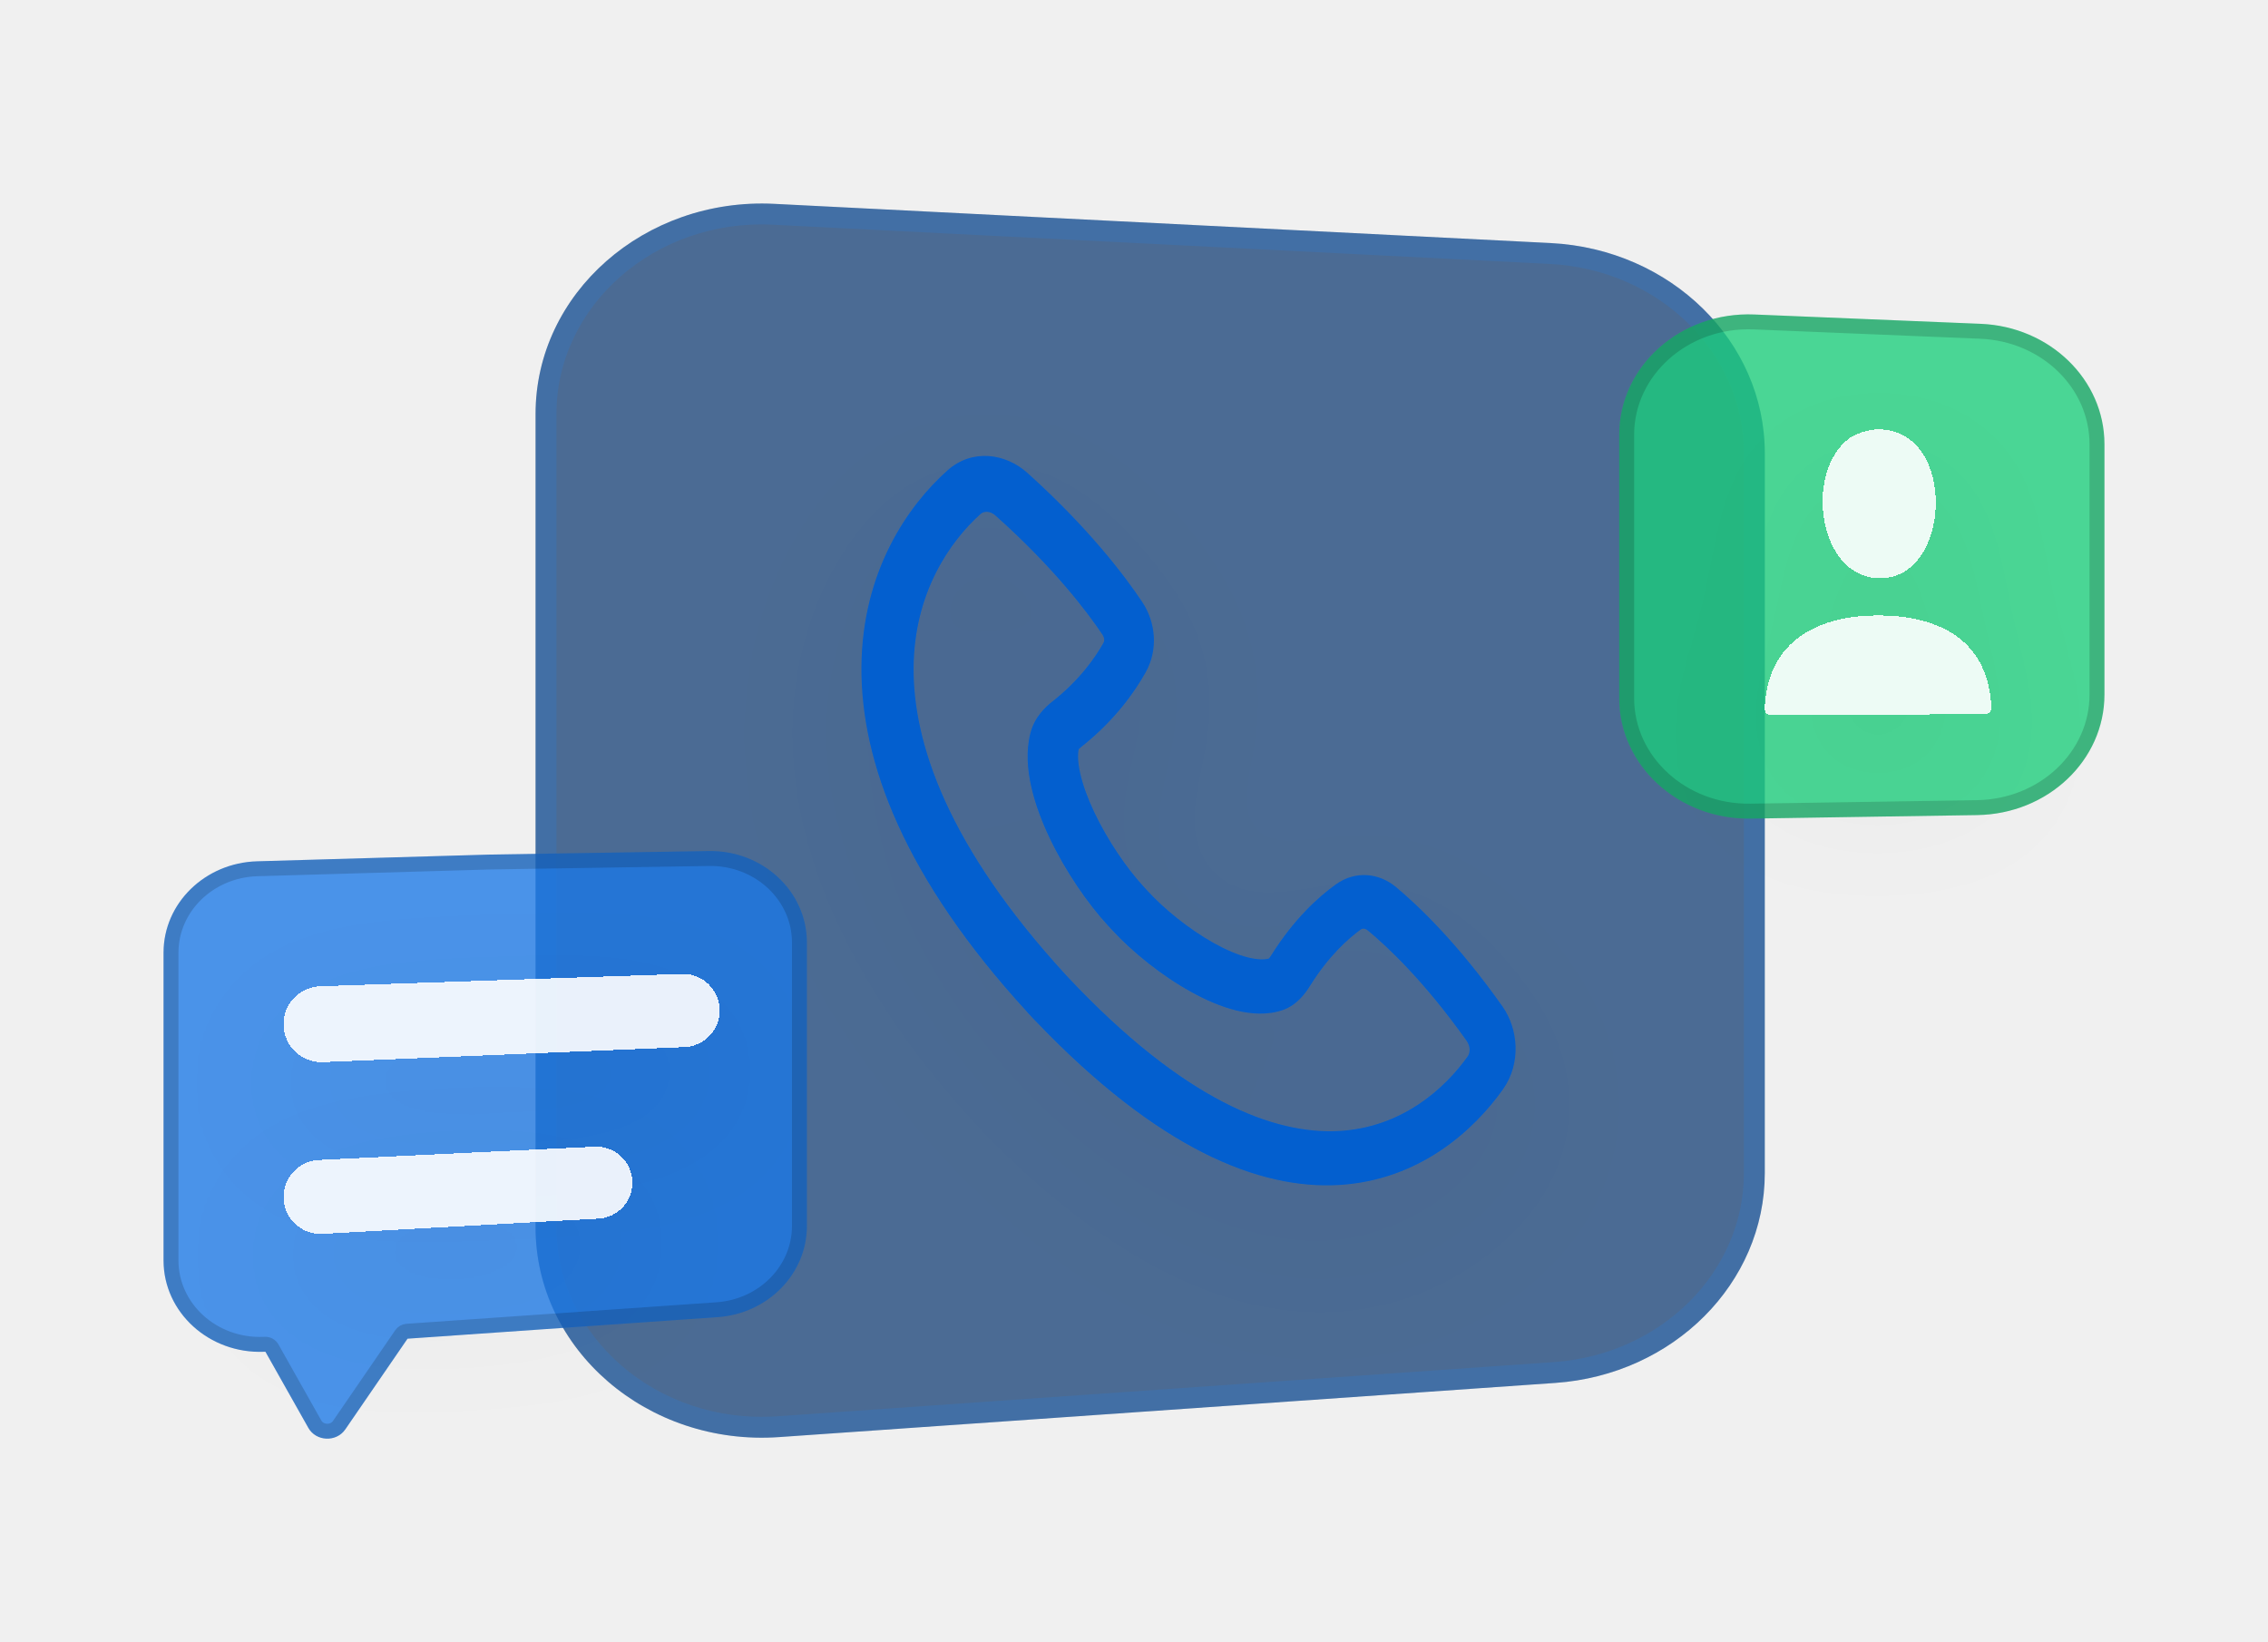
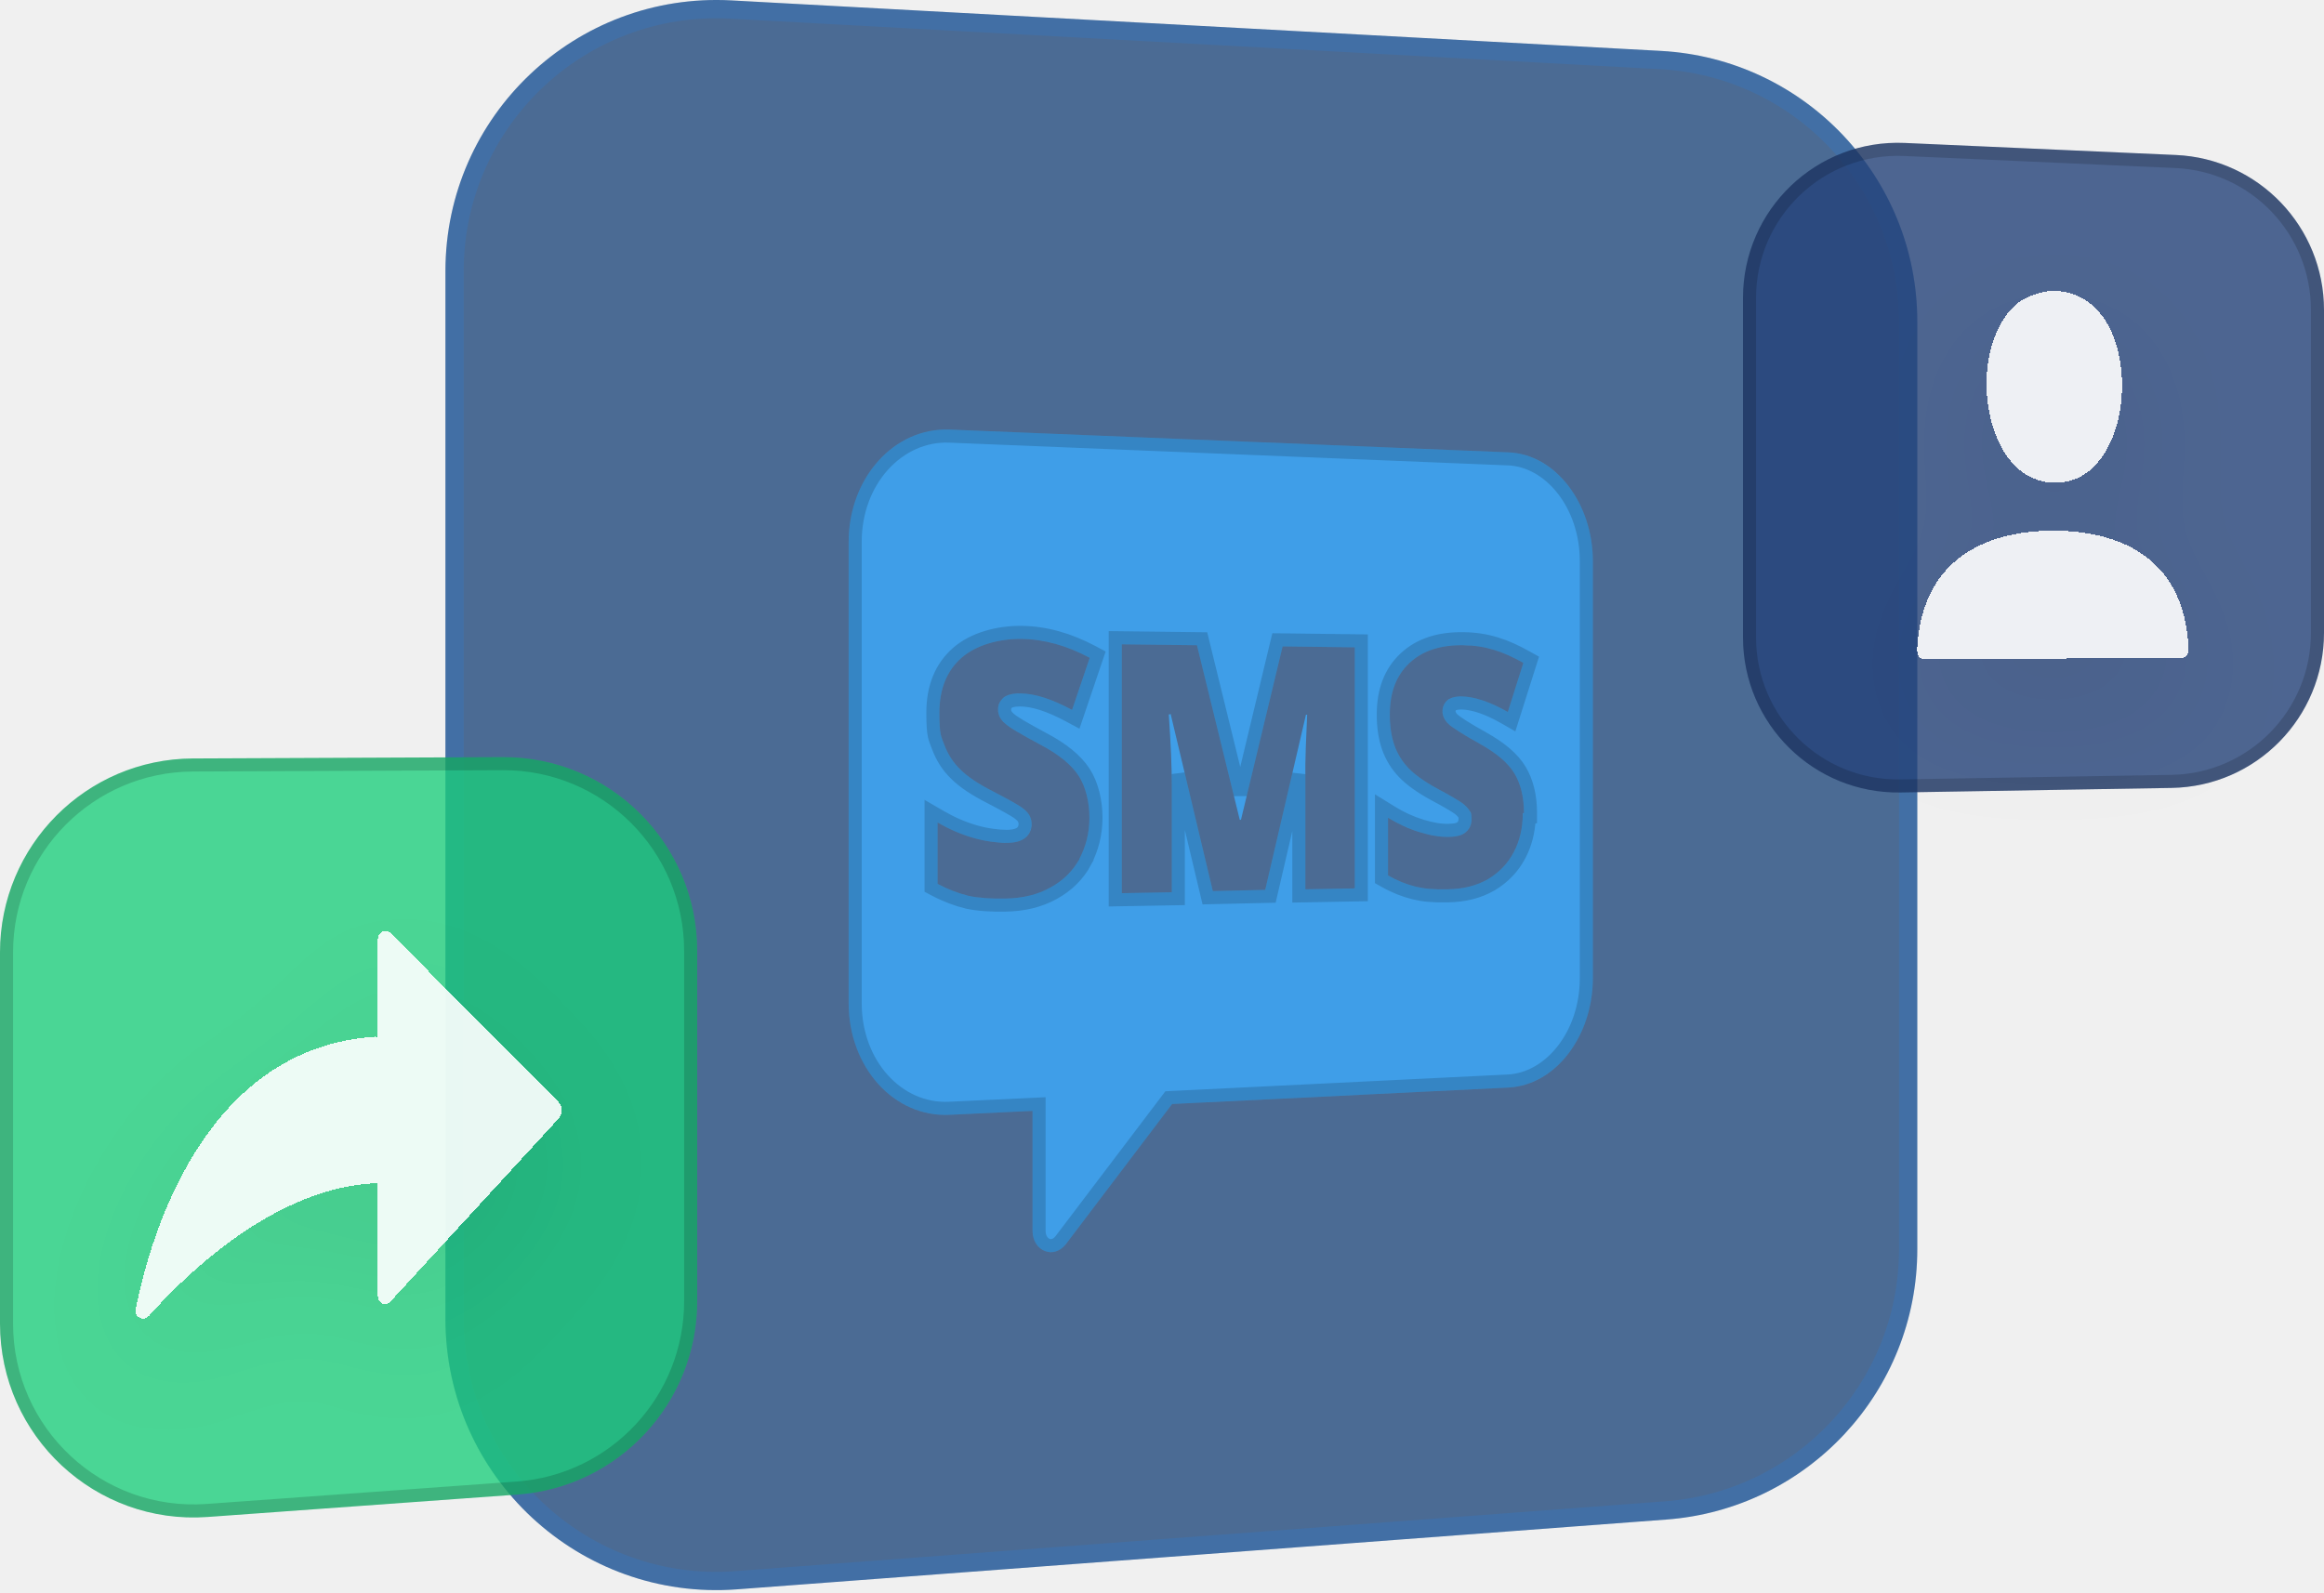
- <svg xmlns="http://www.w3.org/2000/svg" width="152" height="110" viewBox="0 0 152 110" fill="none">
-   <path d="M35.893 27.742C35.893 19.654 43.2 13.224 51.892 13.662L103.923 16.29C111.972 16.696 118.275 22.879 118.275 30.369V78.624C118.275 86.002 112.154 92.132 104.236 92.685L52.206 96.316C43.401 96.93 35.893 90.459 35.893 82.256V27.742Z" fill="#224A7D" fill-opacity="0.8" />
-   <path d="M36.593 27.742C36.593 20.105 43.512 13.94 51.857 14.362L103.887 16.989C111.61 17.379 117.575 23.296 117.575 30.369V78.624C117.575 85.591 111.782 91.456 104.187 91.986L52.157 95.618C43.703 96.208 36.593 90.001 36.593 82.256V27.742Z" stroke="#1587FA" stroke-opacity="0.16" stroke-width="1.4" />
-   <path d="M108.519 29.139C108.519 24.542 112.64 20.873 117.575 21.077L132.751 21.703C137.386 21.895 141.038 25.448 141.038 29.765V46.558C141.038 50.962 137.243 54.553 132.511 54.627L117.336 54.863C112.491 54.938 108.519 51.304 108.519 46.794V29.139Z" fill="#1BCE7B" fill-opacity="0.78" />
-   <path d="M109.019 29.139C109.019 24.861 112.867 21.383 117.555 21.577L132.73 22.203C137.13 22.385 140.538 25.747 140.538 29.765V46.558C140.538 50.657 136.996 54.057 132.504 54.127L117.328 54.363C112.727 54.434 109.019 50.991 109.019 46.794V29.139Z" stroke="black" stroke-opacity="0.16" />
-   <g filter="url(#filter0_d_8531_178462)">
-     <path d="M133.45 47.234C133.158 42.505 129.403 41.272 125.98 41.246C122.557 41.221 118.585 42.434 118.275 47.298V47.517C118.275 47.749 118.45 47.938 118.664 47.938L133.079 47.859C133.284 47.859 133.447 47.673 133.447 47.446V47.234H133.45Z" fill="white" fill-opacity="0.9" shape-rendering="crispEdges" />
-     <path d="M123.836 29.446C124.044 29.288 124.378 29.107 124.795 28.969C125.199 28.832 125.615 28.763 125.959 28.773C127.301 28.814 128.224 29.453 128.83 30.35C129.445 31.273 129.759 32.537 129.734 33.831C129.71 35.126 129.348 36.389 128.697 37.297C128.067 38.194 127.156 38.764 125.959 38.752C123.995 38.729 122.708 37.126 122.288 35.011C121.866 32.881 122.424 30.567 123.848 29.446H123.836Z" fill="white" fill-opacity="0.9" shape-rendering="crispEdges" />
+ <svg xmlns="http://www.w3.org/2000/svg" width="178" height="122" viewBox="0 0 178 122" fill="none">
+   <path d="M34.117 20.766C34.117 8.855 44.116 -0.615 56.011 0.031L127.21 3.9C138.225 4.499 146.849 13.605 146.849 24.635V95.702C146.849 106.567 138.474 115.596 127.638 116.409L56.439 121.757C44.391 122.662 34.117 113.132 34.117 101.05V20.766Z" fill="#224A7D" fill-opacity="0.8" />
+   <path d="M34.817 20.766C34.817 9.256 44.479 0.106 55.973 0.73L127.172 4.599C137.815 5.178 146.149 13.976 146.149 24.635V95.702C146.149 106.201 138.056 114.925 127.586 115.711L56.387 121.059C44.745 121.934 34.817 112.724 34.817 101.05V20.766Z" stroke="#1587FA" stroke-opacity="0.16" stroke-width="1.4" />
+   <g clip-path="url(#clip0_496_138491)">
+     <path fill-rule="evenodd" clip-rule="evenodd" d="M72.73 32.91C68.487 32.749 65 36.604 65 41.514V76.845C65 81.778 68.487 85.609 72.73 85.403L79.084 85.104V94.281C79.084 95.864 80.735 96.507 81.653 95.291L89.773 84.576L115.532 83.315C119.133 83.131 122 79.391 122 74.941V42.982C122 38.531 119.11 34.791 115.532 34.654L72.73 32.91ZM82.662 65.81C83.167 64.869 83.442 63.814 83.442 62.644C83.442 61.474 83.167 60.281 82.616 59.432C82.066 58.583 81.079 57.78 79.68 57.046C78.189 56.243 77.272 55.715 76.951 55.394C76.606 55.096 76.446 54.751 76.446 54.361C76.446 53.971 76.584 53.719 76.836 53.467C77.111 53.237 77.524 53.122 78.12 53.122C79.244 53.122 80.575 53.558 82.112 54.384L83.465 50.392C81.699 49.452 79.978 48.97 78.258 48.947C76.538 48.924 74.771 49.406 73.647 50.392C72.523 51.379 71.95 52.778 71.95 54.591C71.95 56.403 72.088 56.38 72.34 57.092C72.615 57.803 73.005 58.422 73.556 58.95C74.106 59.5 74.932 60.051 76.01 60.602C77.203 61.221 77.937 61.634 78.235 61.841C78.51 62.047 78.717 62.231 78.831 62.437C78.946 62.644 79.015 62.873 79.015 63.125C79.015 63.538 78.854 63.905 78.556 64.158C78.235 64.433 77.753 64.571 77.088 64.571C76.423 64.571 75.46 64.456 74.519 64.181C73.579 63.905 72.684 63.515 71.812 63.011V67.714C72.638 68.15 73.441 68.448 74.198 68.632C74.955 68.792 75.895 68.861 76.996 68.838C78.327 68.815 79.474 68.54 80.46 67.989C81.423 67.462 82.18 66.727 82.685 65.787L82.662 65.81ZM89.658 54.682L92.892 68.264L96.906 68.173L100.026 54.751H100.118C100.026 56.77 99.98 58.032 99.98 58.56C99.98 59.087 99.98 59.546 99.98 59.982V68.127L103.765 68.058V49.589L98.237 49.52L95.048 62.804H94.957L91.677 49.429L85.919 49.36V68.425L89.75 68.356V60.143C89.75 58.858 89.681 57.046 89.52 54.728H89.612L89.658 54.682ZM116.633 62.299C116.633 63.424 116.403 64.41 115.944 65.282C115.486 66.154 114.821 66.842 113.972 67.347C113.1 67.852 112.091 68.104 110.898 68.127C109.705 68.15 109.086 68.081 108.421 67.92C107.756 67.76 107.045 67.484 106.311 67.071V62.644C107.091 63.125 107.893 63.492 108.719 63.745C109.545 63.997 110.302 64.135 110.99 64.112C111.678 64.089 112.022 63.974 112.297 63.722C112.573 63.469 112.71 63.148 112.71 62.735C112.71 62.322 112.664 62.276 112.55 62.093C112.435 61.909 112.252 61.726 112.022 61.542C111.77 61.359 111.128 60.969 110.049 60.395C109.086 59.867 108.352 59.34 107.87 58.835C107.389 58.33 107.022 57.734 106.792 57.069C106.563 56.403 106.448 55.623 106.448 54.728C106.448 53.031 106.953 51.723 107.962 50.782C108.971 49.842 110.325 49.406 112.068 49.429C113.811 49.452 115.119 49.91 116.678 50.782L115.486 54.545C114.132 53.765 112.94 53.375 111.953 53.352C111.426 53.352 111.059 53.467 110.829 53.673C110.6 53.903 110.485 54.178 110.485 54.499C110.485 54.82 110.646 55.187 110.944 55.463C111.242 55.738 112.045 56.266 113.375 57C114.637 57.711 115.509 58.445 115.99 59.248C116.472 60.051 116.724 61.06 116.724 62.276L116.633 62.299Z" fill="#3DADFF" fill-opacity="0.78" />
+     <path d="M72.707 84.903L72.706 84.903C68.816 85.092 65.5 81.566 65.5 76.845V41.514C65.5 36.817 68.817 33.263 72.71 33.41C72.711 33.41 72.711 33.41 72.711 33.41L115.511 35.153L115.512 35.153C118.729 35.277 121.5 38.696 121.5 42.982V74.941C121.5 79.225 118.752 82.65 115.507 82.815C115.507 82.815 115.506 82.815 115.506 82.815L89.748 84.077L89.515 84.089L89.374 84.275L81.254 94.989L81.254 94.99C80.92 95.431 80.511 95.489 80.206 95.37C79.892 95.247 79.584 94.891 79.584 94.281V85.104V84.58L79.06 84.605L72.707 84.903ZM83.118 66.017C83.652 65.01 83.942 63.883 83.942 62.644C83.942 61.409 83.654 60.112 83.036 59.16C82.42 58.21 81.35 57.358 79.915 56.604C79.171 56.204 78.578 55.876 78.133 55.61C77.674 55.335 77.415 55.151 77.304 55.04L77.291 55.028L77.278 55.016C77.031 54.802 76.946 54.591 76.946 54.361C76.946 54.229 76.969 54.141 77.001 54.071C77.032 54.003 77.083 53.929 77.172 53.838C77.321 53.722 77.594 53.622 78.12 53.622C79.124 53.622 80.368 54.015 81.875 54.825L82.395 55.104L82.585 54.545L83.938 50.553L84.075 50.151L83.7 49.951C81.876 48.98 80.078 48.471 78.265 48.447C76.467 48.423 74.564 48.922 73.318 50.017C72.065 51.116 71.45 52.665 71.45 54.591C71.45 55.499 71.484 55.992 71.561 56.358C71.614 56.604 71.696 56.812 71.774 57.011C71.807 57.094 71.84 57.176 71.869 57.259L71.871 57.265L71.874 57.272C72.171 58.041 72.598 58.724 73.206 59.307C73.809 59.909 74.685 60.486 75.781 61.046C76.968 61.663 77.67 62.059 77.943 62.246C78.21 62.448 78.336 62.575 78.394 62.68C78.473 62.821 78.515 62.968 78.515 63.125C78.515 63.404 78.409 63.627 78.233 63.776L78.231 63.778C78.038 63.943 77.696 64.071 77.088 64.071C76.47 64.071 75.554 63.963 74.66 63.701C73.76 63.438 72.902 63.064 72.063 62.578L71.312 62.143V63.011V67.714V68.015L71.579 68.156C72.44 68.61 73.281 68.924 74.08 69.117L74.087 69.119L74.094 69.121C74.901 69.292 75.882 69.361 77.006 69.338C78.4 69.314 79.631 69.024 80.702 68.427C81.742 67.857 82.572 67.056 83.126 66.023L83.118 66.017ZM94.998 60.873L92.162 49.31L92.07 48.933L91.682 48.929L85.925 48.86L85.419 48.854V49.36V68.425V68.934L85.928 68.925L89.759 68.856L90.25 68.847V68.356V60.143C90.25 59.88 90.247 59.595 90.241 59.289L92.406 68.38L92.499 68.774L92.904 68.764L96.918 68.673L97.305 68.664L97.393 68.286L99.48 59.308V59.311V59.314V59.316V59.319V59.322V59.325V59.327V59.33V59.333V59.336V59.338V59.341V59.344V59.347V59.349V59.352V59.355V59.358V59.36V59.363V59.366V59.368V59.371V59.374V59.377V59.379V59.382V59.385V59.388V59.39V59.393V59.396V59.398V59.401V59.404V59.407V59.409V59.412V59.415V59.417V59.42V59.423V59.426V59.428V59.431V59.434V59.437V59.439V59.442V59.445V59.447V59.45V59.453V59.456V59.458V59.461V59.464V59.466V59.469V59.472V59.474V59.477V59.48V59.482V59.485V59.488V59.49V59.493V59.496V59.499V59.501V59.504V59.507V59.509V59.512V59.515V59.517V59.52V59.523V59.525V59.528V59.531V59.533V59.536V59.539V59.541V59.544V59.547V59.549V59.552V59.555V59.557V59.56V59.563V59.565V59.568V59.571V59.573V59.576V59.579V59.581V59.584V59.587V59.589V59.592V59.595V59.597V59.6V59.603V59.605V59.608V59.611V59.613V59.616V59.619V59.621V59.624V59.627V59.629V59.632V59.634V59.637V59.64V59.642V59.645V59.648V59.65V59.653V59.656V59.658V59.661V59.663V59.666V59.669V59.671V59.674V59.677V59.679V59.682V59.684V59.687V59.69V59.692V59.695V59.698V59.7V59.703V59.706V59.708V59.711V59.713V59.716V59.719V59.721V59.724V59.727V59.729V59.732V59.734V59.737V59.739V59.742V59.745V59.747V59.75V59.753V59.755V59.758V59.76V59.763V59.766V59.768V59.771V59.773V59.776V59.779V59.781V59.784V59.786V59.789V59.792V59.794V59.797V59.799V59.802V59.805V59.807V59.81V59.812V59.815V59.818V59.82V59.823V59.825V59.828V59.831V59.833V59.836V59.838V59.841V59.843V59.846V59.849V59.851V59.854V59.856V59.859V59.862V59.864V59.867V59.869V59.872V59.874V59.877V59.88V59.882V59.885V59.887V59.89V59.892V59.895V59.898V59.9V59.903V59.905V59.908V59.91V59.913V59.916V59.918V59.921V59.923V59.926V59.928V59.931V59.934V59.936V59.939V59.941V59.944V59.946V59.949V59.952V59.954V59.957V59.959V59.962V59.964V59.967V59.969V59.972V59.975V59.977V59.98V59.982V68.127V68.636L99.989 68.627L103.774 68.558L104.265 68.549V68.058V49.589V49.096L103.771 49.089L98.243 49.02L97.844 49.016L97.75 49.404L94.998 60.873ZM114.222 67.779L114.222 67.779L114.227 67.776C115.153 67.226 115.884 66.471 116.387 65.515C116.833 64.668 117.075 63.73 117.124 62.692L117.224 62.667V62.276C117.224 60.992 116.958 59.889 116.419 58.991C115.873 58.08 114.915 57.294 113.621 56.564L113.617 56.562C112.281 55.825 111.53 55.323 111.283 55.095C111.075 54.903 110.985 54.664 110.985 54.499C110.985 54.316 111.043 54.171 111.173 54.037C111.275 53.95 111.496 53.853 111.948 53.852C112.818 53.873 113.925 54.223 115.236 54.978L115.775 55.288L115.962 54.696L117.155 50.933L117.278 50.545L116.922 50.346C115.313 49.446 113.924 48.953 112.075 48.929C110.242 48.905 108.75 49.364 107.621 50.416C106.489 51.472 105.948 52.925 105.948 54.728C105.948 55.664 106.068 56.502 106.32 57.231C106.573 57.966 106.978 58.624 107.509 59.18C108.04 59.737 108.823 60.293 109.809 60.834L109.809 60.834L109.815 60.837C110.877 61.402 111.49 61.776 111.719 61.94C111.924 62.105 112.055 62.245 112.126 62.358C112.192 62.465 112.193 62.466 112.194 62.47C112.194 62.471 112.194 62.471 112.194 62.472C112.198 62.483 112.21 62.536 112.21 62.735C112.21 63.02 112.123 63.203 111.959 63.353C111.814 63.487 111.615 63.591 110.973 63.612C110.361 63.633 109.662 63.51 108.865 63.267C108.083 63.028 107.319 62.679 106.573 62.218L105.811 61.747V62.644V67.071V67.364L106.065 67.507C106.837 67.941 107.591 68.234 108.304 68.406C109.022 68.58 109.687 68.65 110.908 68.627C112.168 68.603 113.264 68.335 114.222 67.779Z" stroke="black" stroke-opacity="0.16" />
  </g>
-   <g filter="url(#filter1_d_8531_178462)">
-     <path fill-rule="evenodd" clip-rule="evenodd" d="M66.735 34.569C66.322 34.199 65.915 34.273 65.72 34.448C63.655 36.304 61.274 39.731 61.232 44.735C61.19 49.749 63.492 56.715 71.519 65.431C79.424 73.856 85.463 76.028 89.725 75.798C93.921 75.571 96.796 72.997 98.363 70.796C98.513 70.589 98.579 70.164 98.28 69.743C95.436 65.741 92.961 63.428 91.668 62.362C91.564 62.276 91.466 62.247 91.393 62.24C91.324 62.237 91.258 62.253 91.195 62.301C90.354 62.911 89.047 64.074 87.809 66.06C87.517 66.53 86.94 67.363 85.967 67.698C84.941 68.05 83.85 67.97 82.852 67.724C81.837 67.475 80.797 67.022 79.81 66.472C77.832 65.377 75.889 63.805 74.543 62.346L74.244 62.023C72.892 60.554 71.411 58.405 70.354 56.188C69.822 55.074 69.374 53.892 69.113 52.733C68.856 51.592 68.751 50.334 69.05 49.149C69.336 48.022 70.1 47.351 70.528 47.013C72.35 45.582 73.4 44.065 73.949 43.087C73.99 43.014 74.004 42.937 74.001 42.857C73.994 42.771 73.963 42.656 73.883 42.535C72.861 41.011 70.629 38.051 66.732 34.569H66.735ZM68.828 67.814C60.589 58.829 57.679 51.033 57.731 44.684C57.783 38.252 60.874 33.864 63.499 31.526C65.157 30.047 67.399 30.383 68.863 31.698C72.979 35.406 75.391 38.6 76.559 40.353C77.446 41.685 77.644 43.522 76.789 45.051C76.055 46.367 74.724 48.271 72.496 50.037C72.433 50.085 72.384 50.126 72.346 50.165C72.322 50.187 72.304 50.206 72.294 50.219C72.228 50.558 72.231 51.084 72.398 51.825C72.572 52.608 72.899 53.502 73.344 54.441C74.234 56.319 75.499 58.162 76.601 59.369L76.897 59.692C77.995 60.893 79.653 62.25 81.326 63.189C82.156 63.655 82.942 63.991 83.63 64.163C84.281 64.326 84.739 64.32 85.035 64.243C85.049 64.23 85.063 64.211 85.084 64.185C85.115 64.144 85.153 64.09 85.195 64.022C86.731 61.57 88.383 60.091 89.526 59.273C90.851 58.322 92.429 58.51 93.562 59.452C95.04 60.685 97.696 63.202 100.7 67.456C101.749 68.944 101.972 71.253 100.731 73.007C98.767 75.779 95.113 79.1 89.756 79.42C84.381 79.739 77.616 77.015 69.429 68.459C69.402 68.433 69.374 68.404 69.346 68.376L68.908 67.909C68.88 67.881 68.856 67.852 68.832 67.82L68.828 67.814Z" fill="#035FCF" />
+   <path d="M133.5 22.824C133.5 16.054 139.139 10.651 145.892 10.951L166.659 11.874C173.002 12.156 178 17.388 178 23.747V48.478C178 54.964 172.807 60.253 166.331 60.361L145.565 60.709C138.934 60.819 133.5 55.467 133.5 48.826V22.824Z" fill="#25427A" fill-opacity="0.8" />
+   <path d="M134 22.824C134 16.338 139.402 11.164 145.87 11.451L166.637 12.373C172.712 12.643 177.5 17.655 177.5 23.747V48.478C177.5 54.692 172.525 59.757 166.323 59.861L145.556 60.209C139.206 60.315 134 55.188 134 48.826V22.824Z" stroke="black" stroke-opacity="0.16" />
+   <g filter="url(#filter0_d_496_138491)">
+     <path d="M167.614 49.473C167.214 42.508 162.076 40.692 157.392 40.654C152.708 40.617 147.273 42.403 146.848 49.567V49.89C146.848 50.231 147.087 50.509 147.38 50.509L167.107 50.393C167.387 50.393 167.61 50.119 167.61 49.785V49.473H167.614Z" fill="white" fill-opacity="0.9" shape-rendering="crispEdges" />
+     <path d="M154.457 23.275C154.742 23.043 155.2 22.776 155.77 22.574C156.323 22.371 156.892 22.27 157.363 22.285C159.199 22.345 160.462 23.287 161.291 24.608C162.133 25.966 162.562 27.828 162.529 29.734C162.496 31.64 162.001 33.502 161.11 34.838C160.247 36.159 159.001 36.999 157.363 36.98C154.676 36.947 152.914 34.586 152.34 31.471C151.762 28.334 152.526 24.927 154.474 23.275H154.457Z" fill="white" fill-opacity="0.9" shape-rendering="crispEdges" />
  </g>
-   <path d="M32.873 57.273L47.5 57.038C51.114 56.98 54.077 59.737 54.077 63.157V82.174C54.077 85.38 51.462 88.043 48.083 88.277L27.312 89.72L23.14 95.8C22.544 96.669 21.182 96.614 20.667 95.7L17.788 90.594L17.69 90.597C14.019 90.738 10.961 87.959 10.961 84.482V63.842C10.961 60.535 13.738 57.826 17.231 57.725L32.873 57.273Z" fill="#1B79E6" fill-opacity="0.78" />
-   <path d="M27.277 89.221C27.125 89.231 26.986 89.311 26.9 89.437L22.728 95.517C22.339 96.085 21.434 96.042 21.102 95.454L18.224 90.348C18.132 90.185 17.956 90.087 17.769 90.094L17.671 90.098C14.255 90.229 11.461 87.649 11.461 84.482V63.842C11.461 60.83 13.998 58.319 17.246 58.225L32.884 57.772L32.887 57.772L47.508 57.538C50.87 57.484 53.577 60.042 53.577 63.157V82.174C53.577 85.094 51.189 87.561 48.048 87.779L27.277 89.221Z" stroke="black" stroke-opacity="0.16" stroke-linejoin="round" />
-   <g filter="url(#filter2_d_8531_178462)">
-     <path d="M19 68.643C19 67.271 20.087 66.147 21.458 66.1L45.692 65.272C47.08 65.225 48.231 66.337 48.231 67.725C48.231 69.041 47.193 70.123 45.878 70.178L21.651 71.186C20.205 71.246 19 70.09 19 68.643Z" fill="white" fill-opacity="0.9" shape-rendering="crispEdges" />
-   </g>
-   <g filter="url(#filter3_d_8531_178462)">
-     <path d="M19 80.219C19 78.896 20.039 77.806 21.36 77.742L39.853 76.85C41.231 76.784 42.385 77.883 42.385 79.263C42.385 80.545 41.383 81.604 40.102 81.675L21.616 82.695C20.195 82.773 19 81.642 19 80.219Z" fill="white" fill-opacity="0.9" shape-rendering="crispEdges" />
+   <path d="M0 72.961C0 64.781 6.602 58.141 14.769 58.105L38.502 58.003C46.719 57.968 53.4 64.629 53.4 72.859V99.678C53.4 107.468 47.392 113.934 39.635 114.495L15.902 116.212C7.311 116.833 0 110.021 0 101.395V72.961Z" fill="#1BCE7B" fill-opacity="0.78" />
+   <path d="M0.5 72.961C0.5 65.056 6.88 58.64 14.771 58.605L38.505 58.503C46.444 58.469 52.9 64.905 52.9 72.859V99.678C52.9 107.206 47.094 113.455 39.599 113.997L15.865 115.713C7.565 116.313 0.5 109.731 0.5 101.395V72.961Z" stroke="black" stroke-opacity="0.16" />
+   <g filter="url(#filter1_d_496_138491)">
+     <path d="M29.912 71.472C29.538 71.095 28.939 71.41 28.939 71.987V79.457C28.87 79.43 28.797 79.419 28.725 79.423C15.646 80.273 11.511 94.675 10.4 100.26C10.271 100.922 10.984 101.28 11.419 100.795C14.242 97.629 21.03 91.013 28.71 90.647C28.79 90.644 28.87 90.62 28.939 90.586V99.272C28.939 99.849 29.538 100.114 29.912 99.706L42.769 85.712C43.101 85.354 43.101 84.75 42.769 84.419L29.912 71.472Z" fill="white" fill-opacity="0.9" shape-rendering="crispEdges" />
  </g>
  <defs>
-     <filter id="filter0_d_8531_178462" x="108.275" y="22.772" width="35.175" height="39.166" filterUnits="userSpaceOnUse" color-interpolation-filters="sRGB">
+     <filter id="filter0_d_496_138491" x="136.848" y="16.283" width="40.766" height="48.226" filterUnits="userSpaceOnUse" color-interpolation-filters="sRGB">
      <feFlood flood-opacity="0" result="BackgroundImageFix" />
      <feColorMatrix in="SourceAlpha" type="matrix" values="0 0 0 0 0 0 0 0 0 0 0 0 0 0 0 0 0 0 127 0" result="hardAlpha" />
      <feOffset dy="4" />
      <feGaussianBlur stdDeviation="5" />
      <feComposite in2="hardAlpha" operator="out" />
      <feColorMatrix type="matrix" values="0 0 0 0 0 0 0 0 0 0 0 0 0 0 0 0 0 0 0.05 0" />
-       <feBlend mode="normal" in2="BackgroundImageFix" result="effect1_dropShadow_8531_178462" />
-       <feBlend mode="normal" in="SourceGraphic" in2="effect1_dropShadow_8531_178462" result="shape" />
+       <feBlend mode="normal" in2="BackgroundImageFix" result="effect1_dropShadow_496_138491" />
+       <feBlend mode="normal" in="SourceGraphic" in2="effect1_dropShadow_496_138491" result="shape" />
    </filter>
-     <filter id="filter1_d_8531_178462" x="47.731" y="24.556" width="63.846" height="68.889" filterUnits="userSpaceOnUse" color-interpolation-filters="sRGB">
+     <filter id="filter1_d_496_138491" x="0.385" y="65.308" width="52.633" height="49.712" filterUnits="userSpaceOnUse" color-interpolation-filters="sRGB">
      <feFlood flood-opacity="0" result="BackgroundImageFix" />
      <feColorMatrix in="SourceAlpha" type="matrix" values="0 0 0 0 0 0 0 0 0 0 0 0 0 0 0 0 0 0 127 0" result="hardAlpha" />
      <feOffset dy="4" />
      <feGaussianBlur stdDeviation="5" />
      <feComposite in2="hardAlpha" operator="out" />
      <feColorMatrix type="matrix" values="0 0 0 0 0 0 0 0 0 0 0 0 0 0 0 0 0 0 0.05 0" />
-       <feBlend mode="normal" in2="BackgroundImageFix" result="effect1_dropShadow_8531_178462" />
-       <feBlend mode="normal" in="SourceGraphic" in2="effect1_dropShadow_8531_178462" result="shape" />
+       <feBlend mode="normal" in2="BackgroundImageFix" result="effect1_dropShadow_496_138491" />
+       <feBlend mode="normal" in="SourceGraphic" in2="effect1_dropShadow_496_138491" result="shape" />
    </filter>
-     <filter id="filter2_d_8531_178462" x="9" y="59.27" width="49.231" height="25.918" filterUnits="userSpaceOnUse" color-interpolation-filters="sRGB">
-       <feFlood flood-opacity="0" result="BackgroundImageFix" />
-       <feColorMatrix in="SourceAlpha" type="matrix" values="0 0 0 0 0 0 0 0 0 0 0 0 0 0 0 0 0 0 127 0" result="hardAlpha" />
-       <feOffset dy="4" />
-       <feGaussianBlur stdDeviation="5" />
-       <feComposite in2="hardAlpha" operator="out" />
-       <feColorMatrix type="matrix" values="0 0 0 0 0 0 0 0 0 0 0 0 0 0 0 0 0 0 0.05 0" />
-       <feBlend mode="normal" in2="BackgroundImageFix" result="effect1_dropShadow_8531_178462" />
-       <feBlend mode="normal" in="SourceGraphic" in2="effect1_dropShadow_8531_178462" result="shape" />
-     </filter>
-     <filter id="filter3_d_8531_178462" x="9" y="70.848" width="43.385" height="25.851" filterUnits="userSpaceOnUse" color-interpolation-filters="sRGB">
-       <feFlood flood-opacity="0" result="BackgroundImageFix" />
-       <feColorMatrix in="SourceAlpha" type="matrix" values="0 0 0 0 0 0 0 0 0 0 0 0 0 0 0 0 0 0 127 0" result="hardAlpha" />
-       <feOffset dy="4" />
-       <feGaussianBlur stdDeviation="5" />
-       <feComposite in2="hardAlpha" operator="out" />
-       <feColorMatrix type="matrix" values="0 0 0 0 0 0 0 0 0 0 0 0 0 0 0 0 0 0 0.05 0" />
-       <feBlend mode="normal" in2="BackgroundImageFix" result="effect1_dropShadow_8531_178462" />
-       <feBlend mode="normal" in="SourceGraphic" in2="effect1_dropShadow_8531_178462" result="shape" />
-     </filter>
+     <clipPath id="clip0_496_138491">
+       <rect width="57" height="63" fill="white" transform="translate(65 32.9102)" />
+     </clipPath>
  </defs>
</svg>
